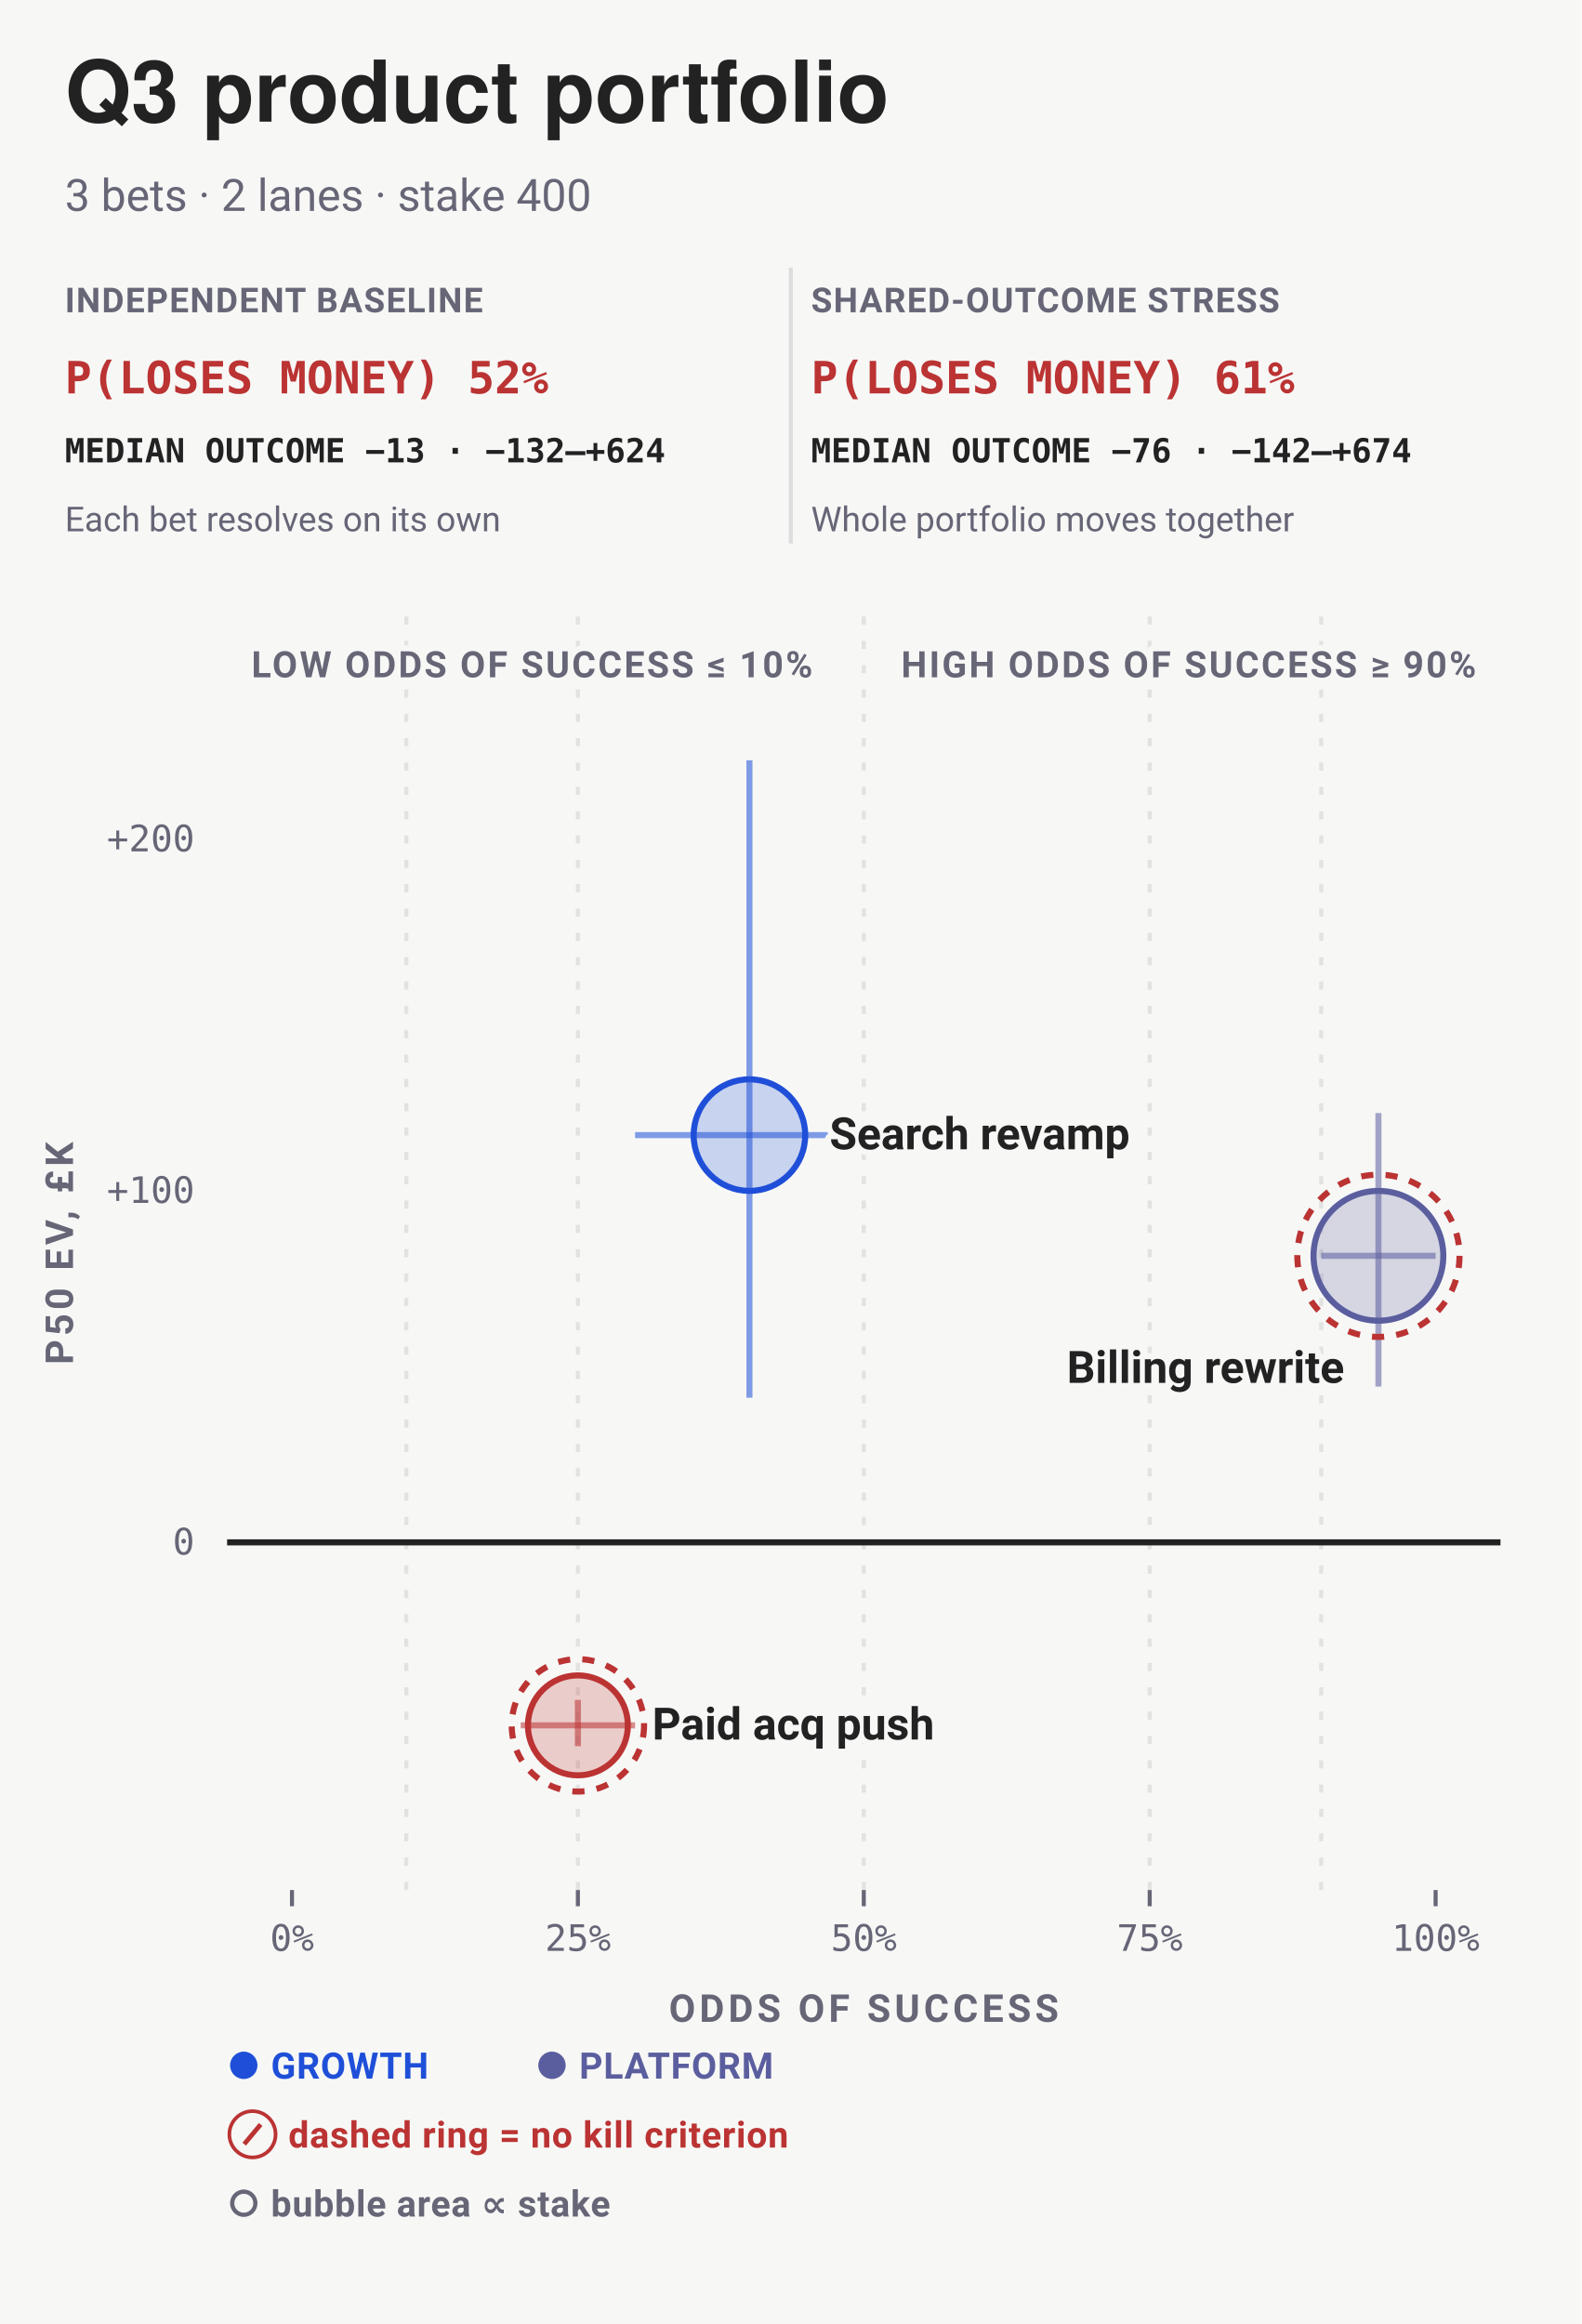
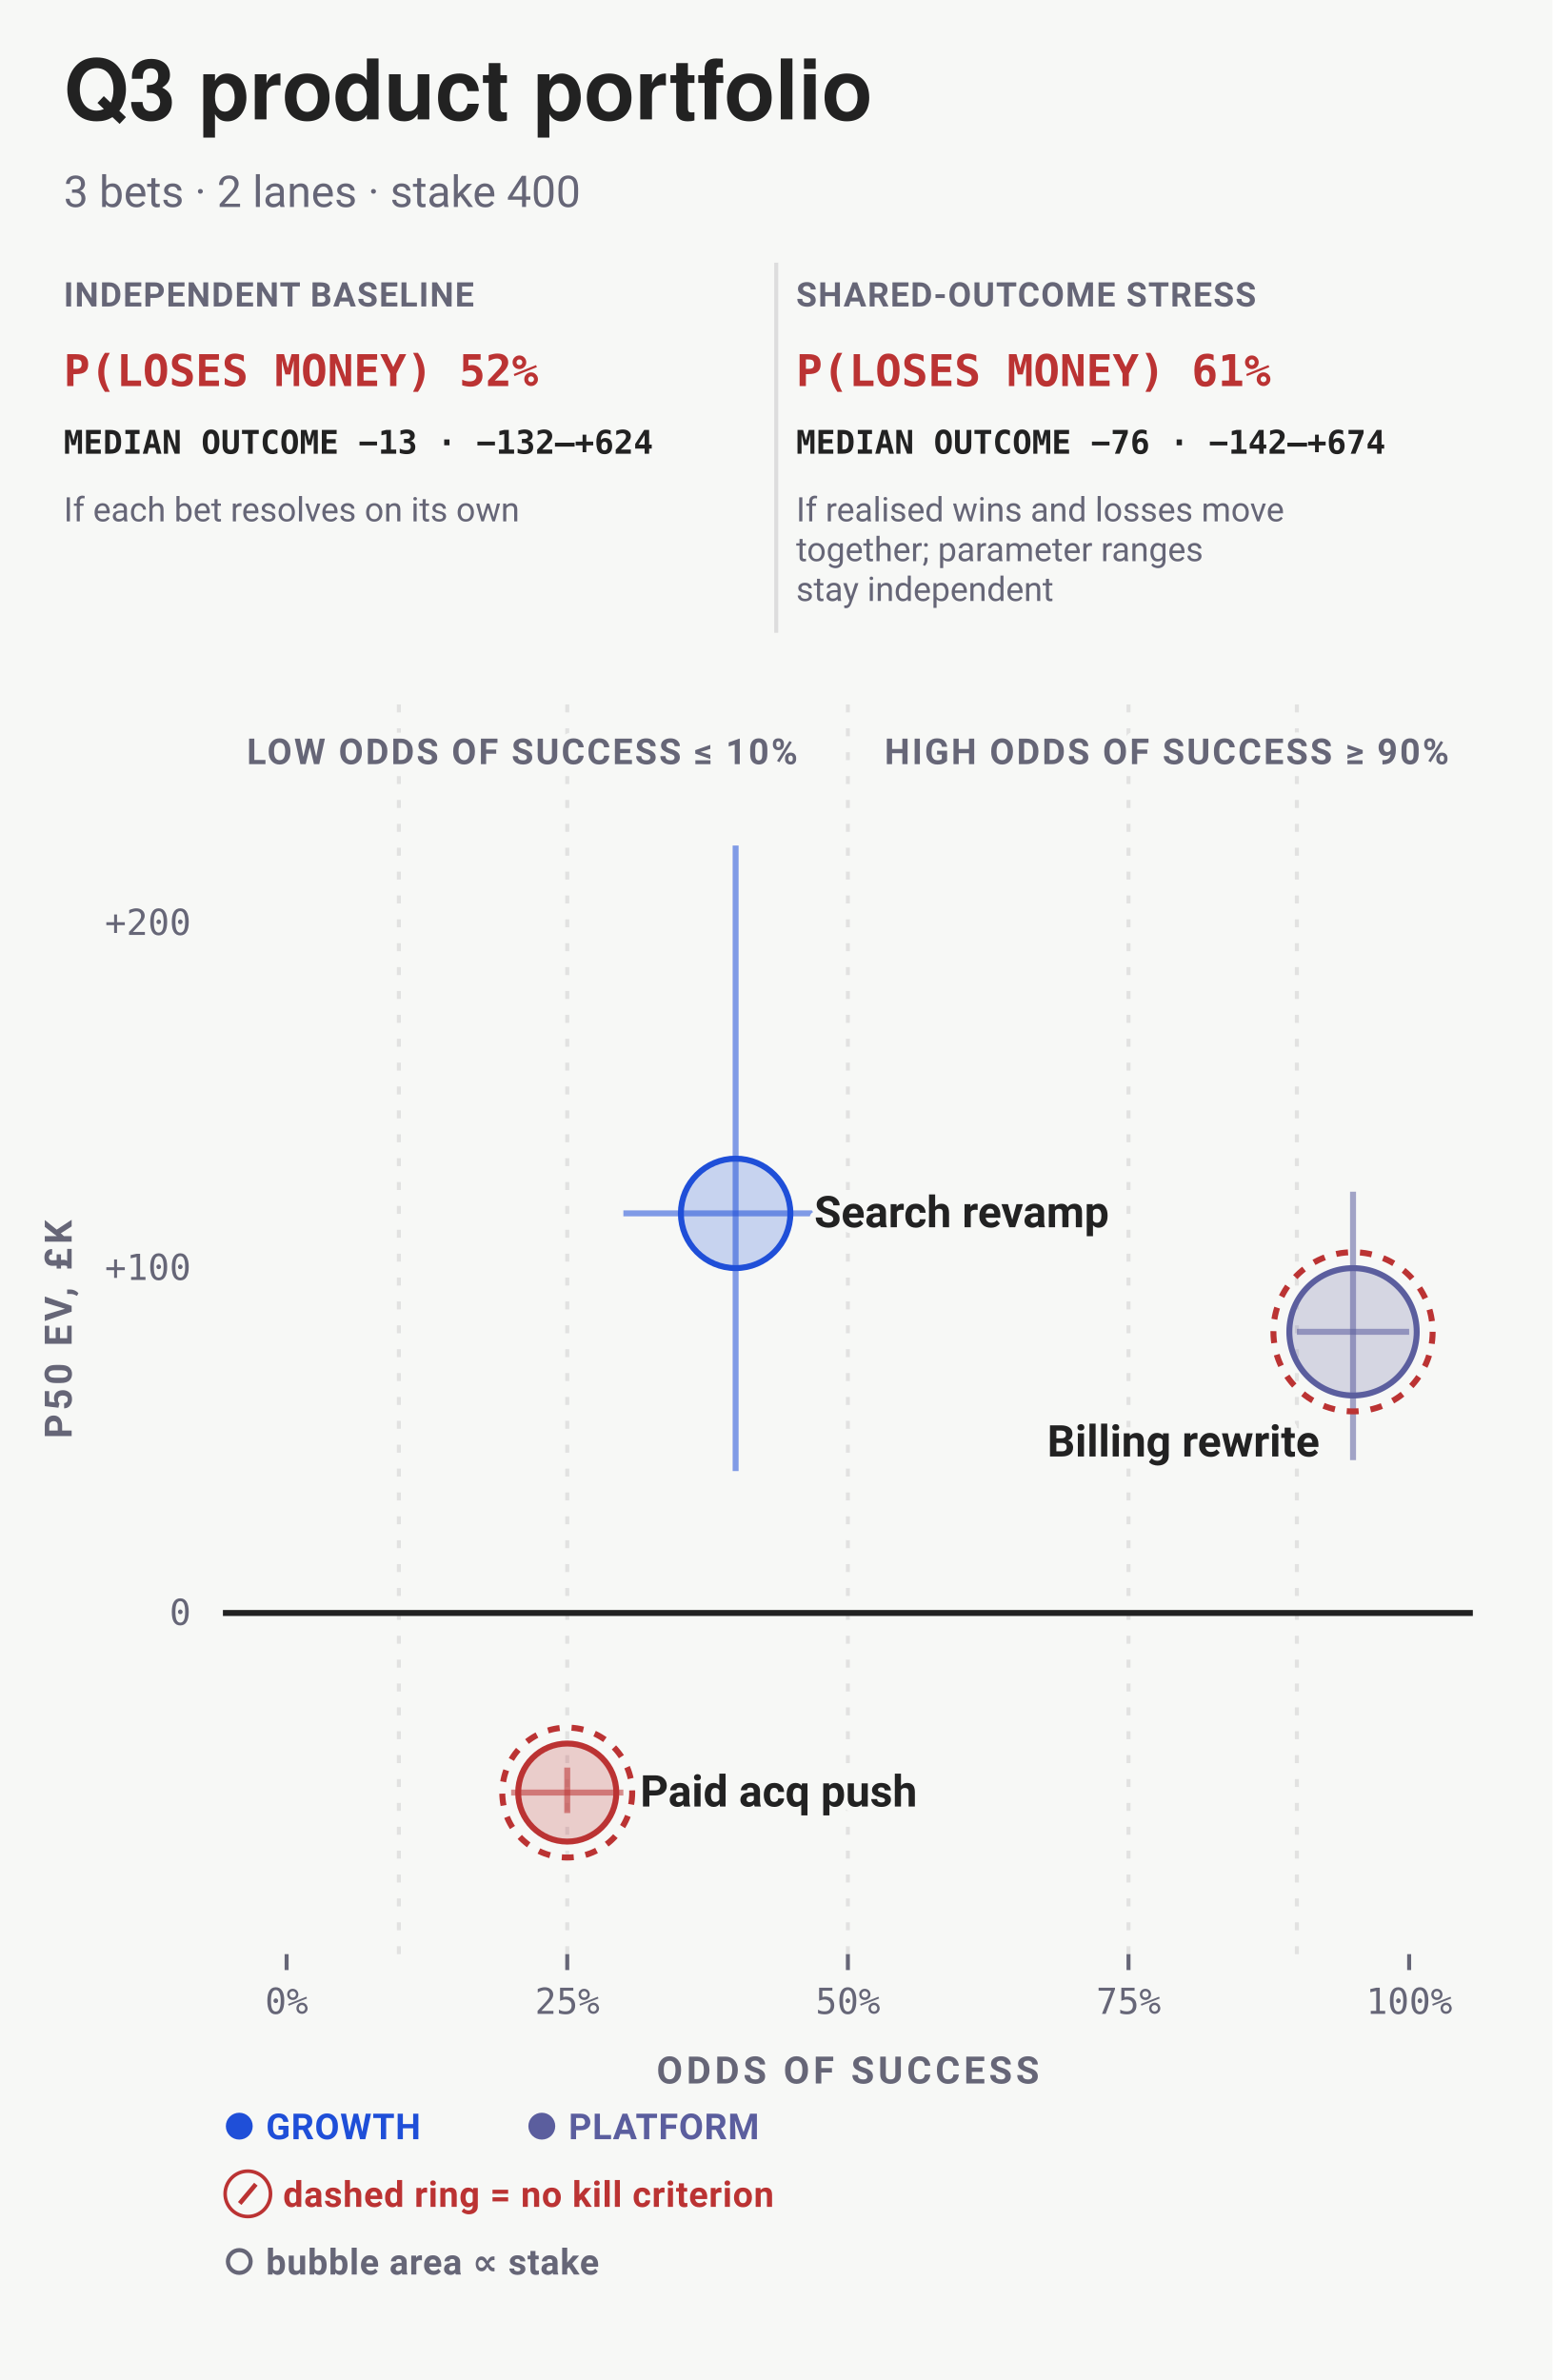
- <svg xmlns="http://www.w3.org/2000/svg" data-bets-surface="allocation-plane" viewBox="0 0 390 573" width="390" height="573" font-family="-apple-system,BlinkMacSystemFont,'Segoe UI',Roboto,sans-serif" role="img" aria-labelledby="bets-quadrant-title bets-quadrant-desc">
-   <rect width="390" height="573" fill="#f7f8f6" />
+ <svg xmlns="http://www.w3.org/2000/svg" data-bets-surface="allocation-plane" viewBox="0 0 390 598" width="390" height="598" font-family="-apple-system,BlinkMacSystemFont,'Segoe UI',Roboto,sans-serif" role="img" aria-labelledby="bets-quadrant-title bets-quadrant-desc">
+   <rect width="390" height="598" fill="#f7f8f6" />
  <text data-bets-title-line="" x="16" y="30" font-family="'Helvetica Neue',Helvetica,'Segoe UI',Roboto,sans-serif" font-size="21" font-weight="600" fill="#222">Q3 product portfolio</text>
  <text x="16" y="52" font-size="11" fill="#667">3 bets · 2 lanes · stake 400</text>
  <g data-condition-receipt="" data-condition="independent">
    <text x="16" y="77" font-size="8.5" font-weight="700" letter-spacing="0.035em" fill="#667">INDEPENDENT BASELINE</text>
    <text x="16" y="97" font-size="11" font-weight="700" font-family="ui-monospace,'SF Mono',Menlo,Consolas,monospace" fill="#b33">P(LOSES MONEY) 52%</text>
    <text x="16" y="114" font-size="8.2" font-weight="600" font-family="ui-monospace,'SF Mono',Menlo,Consolas,monospace" fill="#222">MEDIAN OUTCOME −13 · −132–+624</text>
-     <text x="16" y="131" font-size="8.5" fill="#667">Each bet resolves on its own</text>
+     <text x="16" y="131" font-size="8.5" fill="#667">If each bet resolves on its own</text>
  </g>
  <g data-condition-receipt="" data-condition="shared">
-     <line x1="195" y1="66" x2="195" y2="134" stroke="#ddd" />
+     <line x1="195" y1="66" x2="195" y2="159" stroke="#ddd" />
    <text x="200" y="77" font-size="8.5" font-weight="700" letter-spacing="0.035em" fill="#667">SHARED-OUTCOME STRESS</text>
    <text x="200" y="97" font-size="11" font-weight="700" font-family="ui-monospace,'SF Mono',Menlo,Consolas,monospace" fill="#b33">P(LOSES MONEY) 61%</text>
    <text x="200" y="114" font-size="8.2" font-weight="600" font-family="ui-monospace,'SF Mono',Menlo,Consolas,monospace" fill="#222">MEDIAN OUTCOME −76 · −142–+674</text>
-     <text x="200" y="131" font-size="8.5" fill="#667">Whole portfolio moves together</text>
+     <text x="200" y="131" font-size="8.5" fill="#667">If realised wins and losses move</text>
+     <text x="200" y="141" font-size="8.5" fill="#667">together; parameter ranges</text>
+     <text x="200" y="151" font-size="8.5" fill="#667">stay independent</text>
  </g>
-   <line data-allocation-guide="" x1="100.2" y1="152" x2="100.2" y2="466" stroke="#ddd" stroke-width="1" stroke-dasharray="2 4" stroke-opacity="0.82" />
-   <line data-allocation-guide="" x1="142.5" y1="152" x2="142.5" y2="466" stroke="#ddd" stroke-width="1" stroke-dasharray="2 4" stroke-opacity="0.82" />
-   <line data-allocation-guide="" x1="213" y1="152" x2="213" y2="466" stroke="#ddd" stroke-width="1" stroke-dasharray="2 4" stroke-opacity="0.82" />
-   <line data-allocation-guide="" x1="283.5" y1="152" x2="283.5" y2="466" stroke="#ddd" stroke-width="1" stroke-dasharray="2 4" stroke-opacity="0.82" />
-   <line data-allocation-guide="" x1="325.8" y1="152" x2="325.8" y2="466" stroke="#ddd" stroke-width="1" stroke-dasharray="2 4" stroke-opacity="0.82" />
-   <text x="364" y="167" font-size="9" font-weight="700" letter-spacing="0.06em" text-anchor="end" stroke="#f7f8f6" stroke-width="3" stroke-linejoin="round" paint-order="stroke" fill="#667">HIGH ODDS OF SUCCESS ≥ 90%</text>
-   <text x="62" y="167" font-size="9" font-weight="700" letter-spacing="0.06em" text-anchor="start" stroke="#f7f8f6" stroke-width="3" stroke-linejoin="round" paint-order="stroke" fill="#667">LOW ODDS OF SUCCESS ≤ 10%</text>
-   <line data-allocation-zero="" x1="56" y1="380.28" x2="370" y2="380.28" stroke="#222" stroke-width="1.5" />
-   <text x="48" y="383.28" font-size="9" text-anchor="end" font-family="ui-monospace,'SF Mono',Menlo,Consolas,monospace" fill="#667">0</text>
-   <text x="48" y="296.59" font-size="9" text-anchor="end" font-family="ui-monospace,'SF Mono',Menlo,Consolas,monospace" fill="#667">+100</text>
-   <text x="48" y="209.91" font-size="9" text-anchor="end" font-family="ui-monospace,'SF Mono',Menlo,Consolas,monospace" fill="#667">+200</text>
-   <line x1="72" y1="466" x2="72" y2="470" stroke="#667" stroke-width="1" />
-   <text x="72" y="481" font-size="9" text-anchor="middle" font-family="ui-monospace,'SF Mono',Menlo,Consolas,monospace" fill="#667">0%</text>
-   <line x1="142.5" y1="466" x2="142.5" y2="470" stroke="#667" stroke-width="1" />
-   <text x="142.5" y="481" font-size="9" text-anchor="middle" font-family="ui-monospace,'SF Mono',Menlo,Consolas,monospace" fill="#667">25%</text>
-   <line x1="213" y1="466" x2="213" y2="470" stroke="#667" stroke-width="1" />
-   <text x="213" y="481" font-size="9" text-anchor="middle" font-family="ui-monospace,'SF Mono',Menlo,Consolas,monospace" fill="#667">50%</text>
-   <line x1="283.5" y1="466" x2="283.5" y2="470" stroke="#667" stroke-width="1" />
-   <text x="283.5" y="481" font-size="9" text-anchor="middle" font-family="ui-monospace,'SF Mono',Menlo,Consolas,monospace" fill="#667">75%</text>
-   <line x1="354" y1="466" x2="354" y2="470" stroke="#667" stroke-width="1" />
-   <text x="354" y="481" font-size="9" text-anchor="middle" font-family="ui-monospace,'SF Mono',Menlo,Consolas,monospace" fill="#667">100%</text>
-   <text x="213" y="498.5" font-size="9.5" font-weight="700" letter-spacing="0.1em" text-anchor="middle" fill="#667">ODDS OF SUCCESS</text>
-   <g transform="rotate(-90 18 309)">
-     <text x="18" y="309" font-size="9.5" font-weight="700" letter-spacing="0.1em" text-anchor="middle" fill="#667">P50 EV, £K</text>
+   <line data-allocation-guide="" x1="100.2" y1="177" x2="100.2" y2="491" stroke="#ddd" stroke-width="1" stroke-dasharray="2 4" stroke-opacity="0.82" />
+   <line data-allocation-guide="" x1="142.5" y1="177" x2="142.5" y2="491" stroke="#ddd" stroke-width="1" stroke-dasharray="2 4" stroke-opacity="0.82" />
+   <line data-allocation-guide="" x1="213" y1="177" x2="213" y2="491" stroke="#ddd" stroke-width="1" stroke-dasharray="2 4" stroke-opacity="0.82" />
+   <line data-allocation-guide="" x1="283.5" y1="177" x2="283.5" y2="491" stroke="#ddd" stroke-width="1" stroke-dasharray="2 4" stroke-opacity="0.82" />
+   <line data-allocation-guide="" x1="325.8" y1="177" x2="325.8" y2="491" stroke="#ddd" stroke-width="1" stroke-dasharray="2 4" stroke-opacity="0.82" />
+   <text x="364" y="192" font-size="9" font-weight="700" letter-spacing="0.06em" text-anchor="end" stroke="#f7f8f6" stroke-width="3" stroke-linejoin="round" paint-order="stroke" fill="#667">HIGH ODDS OF SUCCESS ≥ 90%</text>
+   <text x="62" y="192" font-size="9" font-weight="700" letter-spacing="0.06em" text-anchor="start" stroke="#f7f8f6" stroke-width="3" stroke-linejoin="round" paint-order="stroke" fill="#667">LOW ODDS OF SUCCESS ≤ 10%</text>
+   <line data-allocation-zero="" x1="56" y1="405.28" x2="370" y2="405.28" stroke="#222" stroke-width="1.5" />
+   <text x="48" y="408.28" font-size="9" text-anchor="end" font-family="ui-monospace,'SF Mono',Menlo,Consolas,monospace" fill="#667">0</text>
+   <text x="48" y="321.59" font-size="9" text-anchor="end" font-family="ui-monospace,'SF Mono',Menlo,Consolas,monospace" fill="#667">+100</text>
+   <text x="48" y="234.91" font-size="9" text-anchor="end" font-family="ui-monospace,'SF Mono',Menlo,Consolas,monospace" fill="#667">+200</text>
+   <line x1="72" y1="491" x2="72" y2="495" stroke="#667" stroke-width="1" />
+   <text x="72" y="506" font-size="9" text-anchor="middle" font-family="ui-monospace,'SF Mono',Menlo,Consolas,monospace" fill="#667">0%</text>
+   <line x1="142.5" y1="491" x2="142.5" y2="495" stroke="#667" stroke-width="1" />
+   <text x="142.5" y="506" font-size="9" text-anchor="middle" font-family="ui-monospace,'SF Mono',Menlo,Consolas,monospace" fill="#667">25%</text>
+   <line x1="213" y1="491" x2="213" y2="495" stroke="#667" stroke-width="1" />
+   <text x="213" y="506" font-size="9" text-anchor="middle" font-family="ui-monospace,'SF Mono',Menlo,Consolas,monospace" fill="#667">50%</text>
+   <line x1="283.5" y1="491" x2="283.5" y2="495" stroke="#667" stroke-width="1" />
+   <text x="283.5" y="506" font-size="9" text-anchor="middle" font-family="ui-monospace,'SF Mono',Menlo,Consolas,monospace" fill="#667">75%</text>
+   <line x1="354" y1="491" x2="354" y2="495" stroke="#667" stroke-width="1" />
+   <text x="354" y="506" font-size="9" text-anchor="middle" font-family="ui-monospace,'SF Mono',Menlo,Consolas,monospace" fill="#667">100%</text>
+   <text x="213" y="523.5" font-size="9.5" font-weight="700" letter-spacing="0.1em" text-anchor="middle" fill="#667">ODDS OF SUCCESS</text>
+   <g transform="rotate(-90 18 334)">
+     <text x="18" y="334" font-size="9.5" font-weight="700" letter-spacing="0.1em" text-anchor="middle" fill="#667">P50 EV, £K</text>
  </g>
  <g data-allocation-mark="" data-id="B01">
-     <line x1="156.6" y1="279.87" x2="213" y2="279.87" stroke="#1F4FD8" stroke-width="1.5" stroke-opacity="0.55" />
-     <line x1="184.8" y1="344.62" x2="184.8" y2="187.45" stroke="#1F4FD8" stroke-width="1.5" stroke-opacity="0.55" />
-     <circle data-key="B01" cx="184.8" cy="279.87" r="13.75" fill="#1F4FD8" fill-opacity="0.22" stroke="#1F4FD8" stroke-width="1.5" />
+     <line x1="156.6" y1="304.87" x2="213" y2="304.87" stroke="#1F4FD8" stroke-width="1.5" stroke-opacity="0.55" />
+     <line x1="184.8" y1="369.62" x2="184.8" y2="212.45" stroke="#1F4FD8" stroke-width="1.5" stroke-opacity="0.55" />
+     <circle data-key="B01" cx="184.8" cy="304.87" r="13.75" fill="#1F4FD8" fill-opacity="0.22" stroke="#1F4FD8" stroke-width="1.5" />
  </g>
  <g data-allocation-mark="" data-id="B02">
-     <line x1="128.4" y1="425.4" x2="156.6" y2="425.4" stroke="#b33" stroke-width="1.5" stroke-opacity="0.55" />
-     <line x1="142.5" y1="430.55" x2="142.5" y2="419.12" stroke="#b33" stroke-width="1.5" stroke-opacity="0.55" />
-     <circle data-key="B02" cx="142.5" cy="425.4" r="12.32" fill="#b33" fill-opacity="0.22" stroke="#b33" stroke-width="1.5" />
-     <circle cx="142.5" cy="425.4" r="16.32" fill="none" stroke="#b33" stroke-width="1.5" stroke-dasharray="3 3" />
+     <line x1="128.4" y1="450.4" x2="156.6" y2="450.4" stroke="#b33" stroke-width="1.5" stroke-opacity="0.55" />
+     <line x1="142.5" y1="455.55" x2="142.5" y2="444.12" stroke="#b33" stroke-width="1.5" stroke-opacity="0.55" />
+     <circle data-key="B02" cx="142.5" cy="450.4" r="12.32" fill="#b33" fill-opacity="0.22" stroke="#b33" stroke-width="1.5" />
+     <circle cx="142.5" cy="450.4" r="16.32" fill="none" stroke="#b33" stroke-width="1.5" stroke-dasharray="3 3" />
  </g>
  <g data-allocation-mark="" data-id="B03">
-     <line x1="325.8" y1="309.63" x2="354" y2="309.63" stroke="#5B5E9E" stroke-width="1.5" stroke-opacity="0.55" />
-     <line x1="339.9" y1="341.87" x2="339.9" y2="274.43" stroke="#5B5E9E" stroke-width="1.5" stroke-opacity="0.55" />
-     <circle data-key="B03" cx="339.9" cy="309.63" r="16" fill="#5B5E9E" fill-opacity="0.22" stroke="#5B5E9E" stroke-width="1.5" />
-     <circle cx="339.9" cy="309.63" r="20" fill="none" stroke="#b33" stroke-width="1.5" stroke-dasharray="3 3" />
+     <line x1="325.8" y1="334.63" x2="354" y2="334.63" stroke="#5B5E9E" stroke-width="1.5" stroke-opacity="0.55" />
+     <line x1="339.9" y1="366.87" x2="339.9" y2="299.43" stroke="#5B5E9E" stroke-width="1.5" stroke-opacity="0.55" />
+     <circle data-key="B03" cx="339.9" cy="334.63" r="16" fill="#5B5E9E" fill-opacity="0.22" stroke="#5B5E9E" stroke-width="1.5" />
+     <circle cx="339.9" cy="334.63" r="20" fill="none" stroke="#b33" stroke-width="1.5" stroke-dasharray="3 3" />
  </g>
-   <text x="204.55" y="283.37" font-size="11" font-weight="600" text-anchor="start" stroke="#f7f8f6" stroke-width="3" stroke-linejoin="round" paint-order="stroke" fill="#222">Search revamp</text>
-   <text x="160.82" y="428.9" font-size="11" font-weight="600" text-anchor="start" stroke="#f7f8f6" stroke-width="3" stroke-linejoin="round" paint-order="stroke" fill="#222">Paid acq push</text>
-   <text x="331.48" y="340.95" font-size="11" font-weight="600" text-anchor="end" stroke="#f7f8f6" stroke-width="3" stroke-linejoin="round" paint-order="stroke" fill="#222">Billing rewrite</text>
-   <text x="56" y="512.5" font-size="9" font-weight="700" letter-spacing="0.02em" fill="#1F4FD8">● GROWTH</text>
-   <text x="132" y="512.5" font-size="9" font-weight="700" letter-spacing="0.02em" fill="#5B5E9E">● PLATFORM</text>
-   <text x="56" y="529.5" font-size="9" font-weight="700" letter-spacing="0.02em" fill="#b33">⊘ dashed ring = no kill criterion</text>
-   <text x="56" y="546.5" font-size="9" font-weight="700" letter-spacing="0.02em" fill="#667">○ bubble area ∝ stake</text>
+   <text x="204.55" y="308.37" font-size="11" font-weight="600" text-anchor="start" stroke="#f7f8f6" stroke-width="3" stroke-linejoin="round" paint-order="stroke" fill="#222">Search revamp</text>
+   <text x="160.82" y="453.9" font-size="11" font-weight="600" text-anchor="start" stroke="#f7f8f6" stroke-width="3" stroke-linejoin="round" paint-order="stroke" fill="#222">Paid acq push</text>
+   <text x="331.48" y="365.95" font-size="11" font-weight="600" text-anchor="end" stroke="#f7f8f6" stroke-width="3" stroke-linejoin="round" paint-order="stroke" fill="#222">Billing rewrite</text>
+   <text x="56" y="537.5" font-size="9" font-weight="700" letter-spacing="0.02em" fill="#1F4FD8">● GROWTH</text>
+   <text x="132" y="537.5" font-size="9" font-weight="700" letter-spacing="0.02em" fill="#5B5E9E">● PLATFORM</text>
+   <text x="56" y="554.5" font-size="9" font-weight="700" letter-spacing="0.02em" fill="#b33">⊘ dashed ring = no kill criterion</text>
+   <text x="56" y="571.5" font-size="9" font-weight="700" letter-spacing="0.02em" fill="#667">○ bubble area ∝ stake</text>
  <rect data-narrow="" width="0" height="0" fill="none" />
</svg>
